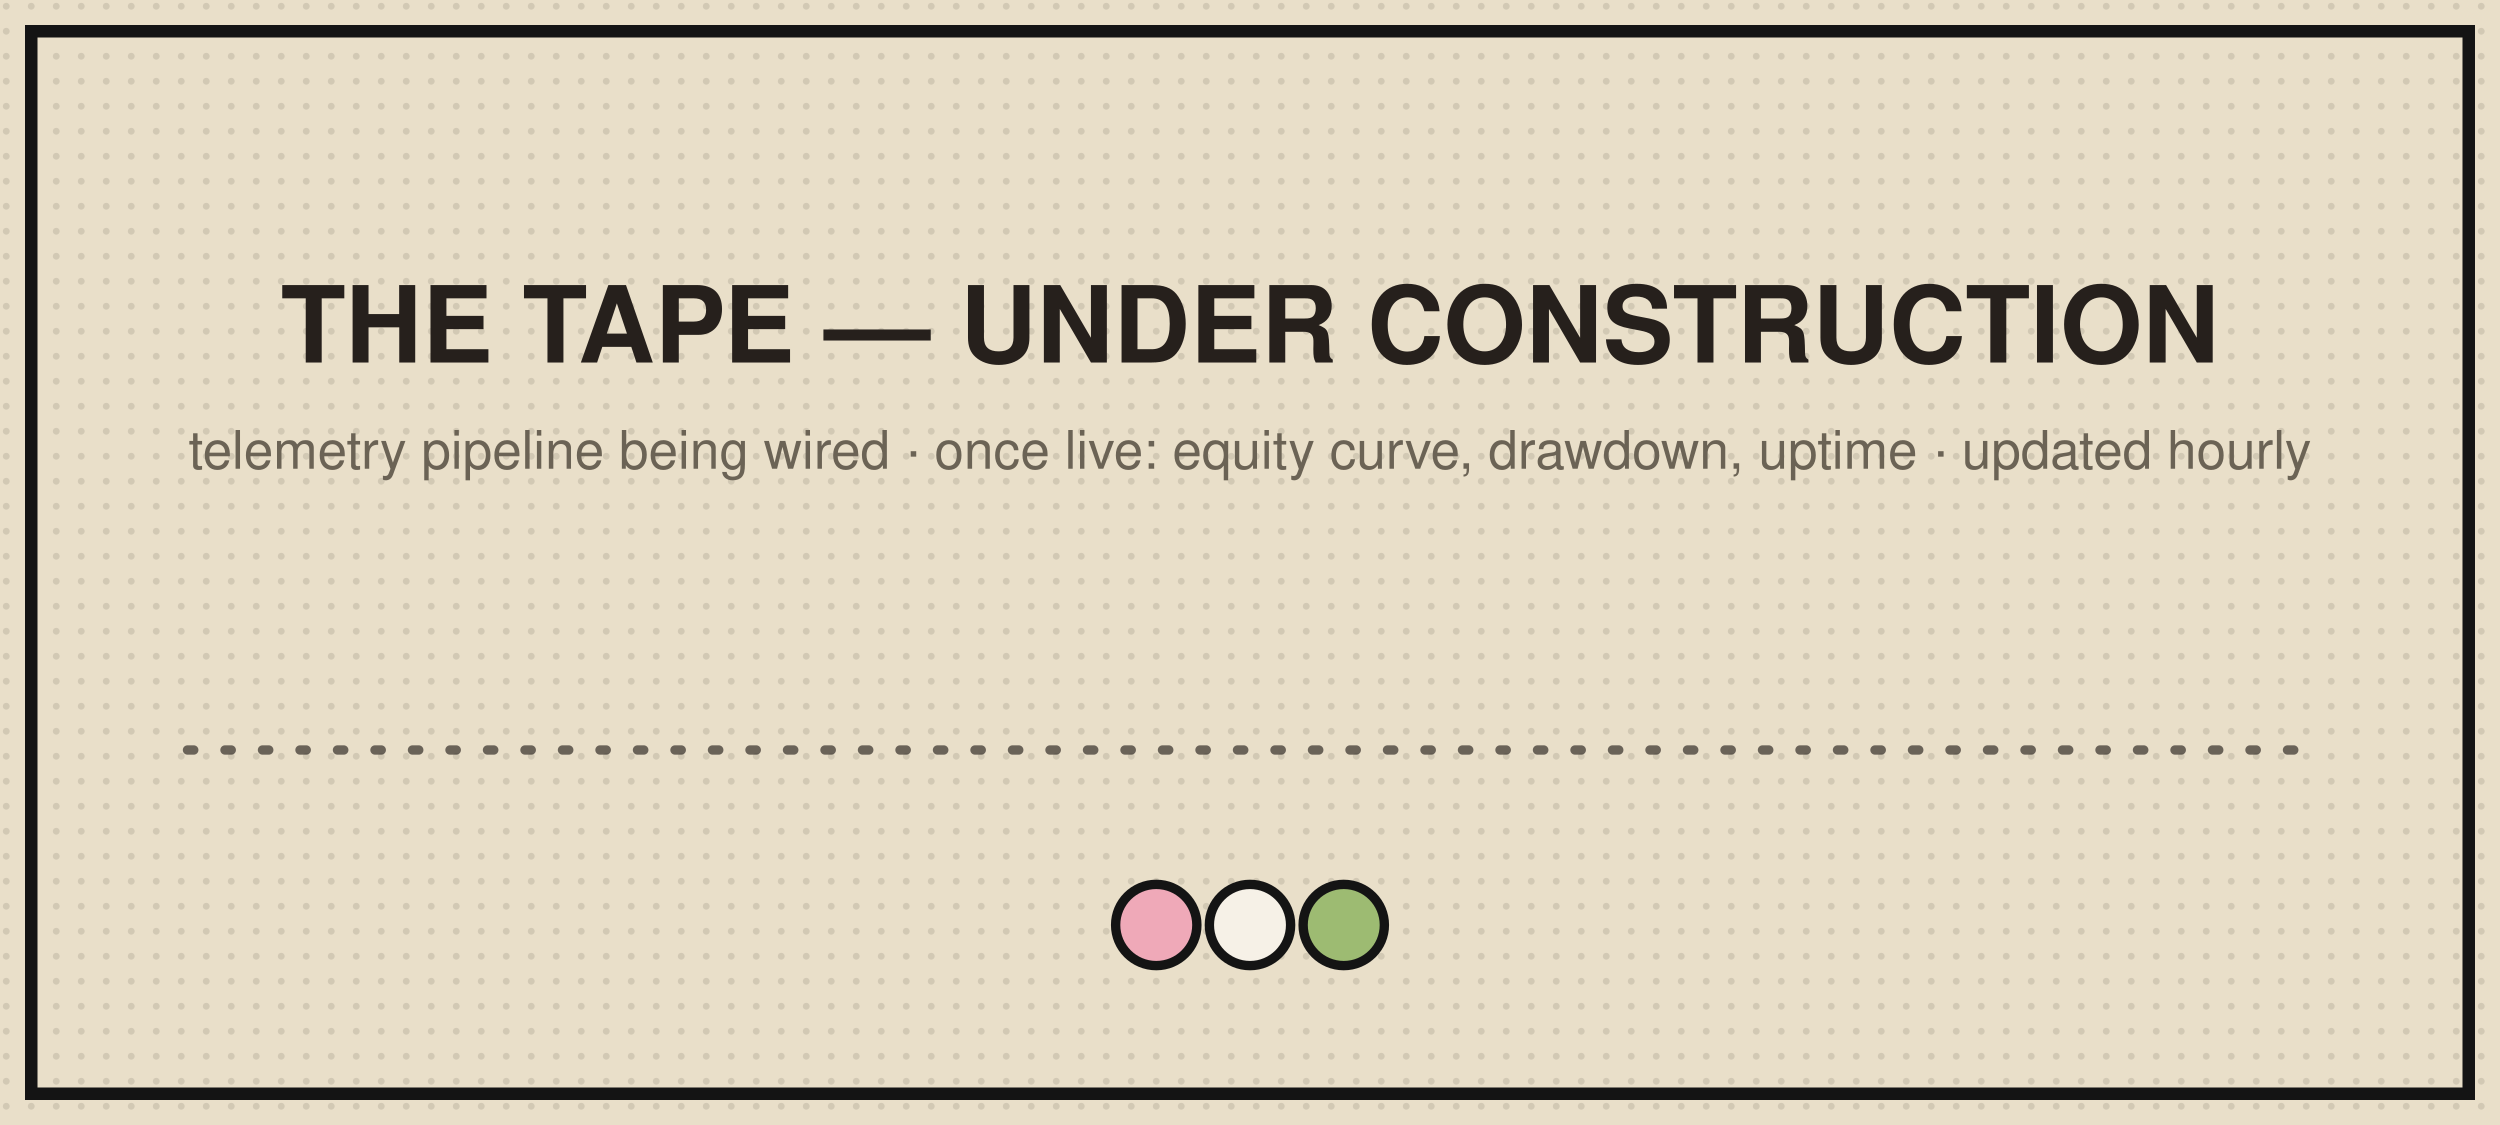
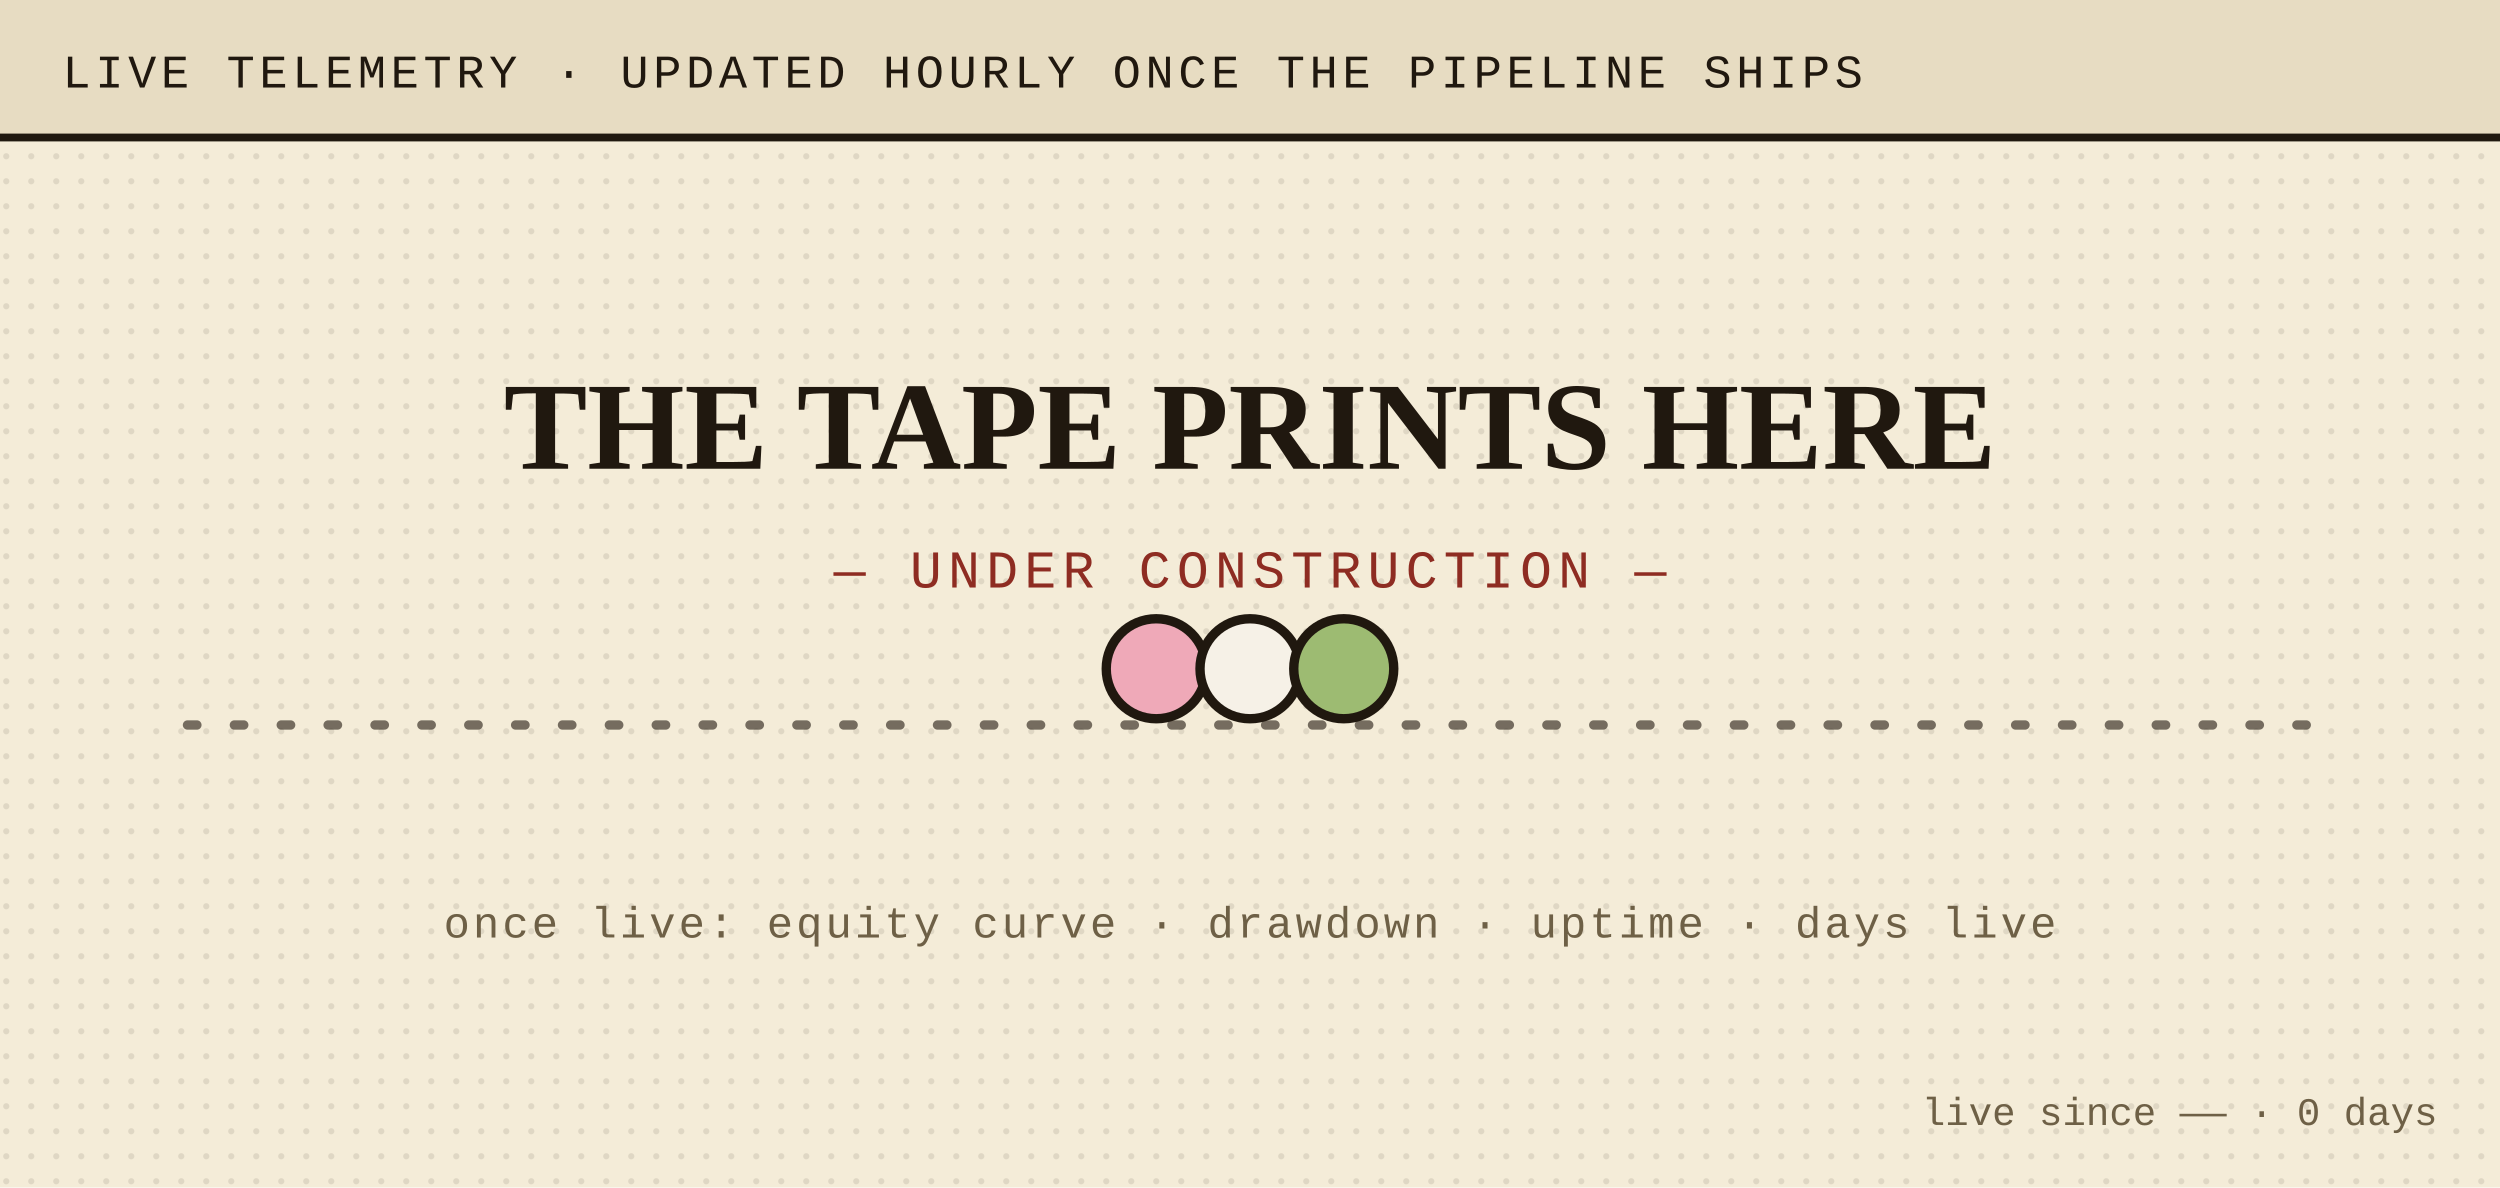
- <svg xmlns="http://www.w3.org/2000/svg" viewBox="0 0 800 360" role="img" aria-label="Telemetry panel — under construction">
+ <svg xmlns="http://www.w3.org/2000/svg" viewBox="0 0 800 380" role="img" aria-label="The Tape — telemetry panel, under construction">
  <defs>
-     <pattern id="dots" width="8" height="8" patternUnits="userSpaceOnUse">
-       <circle cx="2" cy="2" r="1.1" fill="#26201C" opacity="0.12" />
+     <pattern id="ht" width="8" height="8" patternUnits="userSpaceOnUse">
+       <circle cx="2" cy="2" r="1" fill="#20180F" opacity="0.10" />
    </pattern>
  </defs>
-   <rect width="800" height="360" fill="#E9DFC9" />
-   <rect width="800" height="360" fill="url(#dots)" />
-   <rect x="10" y="10" width="780" height="340" fill="none" stroke="#141414" stroke-width="4" />
-   <g transform="translate(400,116)" text-anchor="middle">
-     <text font-family="-apple-system, Helvetica, sans-serif" font-size="34" font-weight="700" fill="#26201C">THE TAPE — UNDER CONSTRUCTION</text>
-     <text y="34" font-family="-apple-system, Helvetica, sans-serif" font-size="17" fill="#6b6355">telemetry pipeline being wired · once live: equity curve, drawdown, uptime · updated hourly</text>
+   <rect width="800" height="380" fill="#F4ECD8" />
+   <rect width="800" height="380" fill="url(#ht)" />
+   <rect x="0" y="0" width="800" height="44" fill="#E7DCC2" />
+   <line x1="0" y1="44" x2="800" y2="44" stroke="#20180F" stroke-width="2.5" />
+   <text x="20" y="28" font-family="'Courier New', monospace" font-size="15" letter-spacing="1.5" fill="#20180F">LIVE TELEMETRY · UPDATED HOURLY ONCE THE PIPELINE SHIPS</text>
+   <path d="M60,232 L740,232" stroke="#20180F" stroke-width="3" stroke-dasharray="3 12" stroke-linecap="round" opacity="0.6" />
+   <text x="400" y="150" text-anchor="middle" font-family="Georgia, 'Times New Roman', serif" font-weight="bold" font-size="40" fill="#20180F">THE TAPE PRINTS HERE</text>
+   <text x="400" y="188" text-anchor="middle" font-family="'Courier New', monospace" font-size="17" letter-spacing="2" fill="#8E2C22">— UNDER CONSTRUCTION —</text>
+   <g transform="translate(370,214)">
+     <circle cx="0" cy="0" r="16" fill="#EFA9B8" stroke="#20180F" stroke-width="3" />
+     <circle cx="30" cy="0" r="16" fill="#F6F1E7" stroke="#20180F" stroke-width="3" />
+     <circle cx="60" cy="0" r="16" fill="#9DBB72" stroke="#20180F" stroke-width="3" />
  </g>
-   <path d="M60,240 L740,240" stroke="#26201C" stroke-width="3" stroke-dasharray="2 10" stroke-linecap="round" opacity="0.65" />
-   <g transform="translate(400,296)">
-     <circle cx="-30" cy="0" r="13" fill="#EFA9B8" stroke="#141414" stroke-width="3" />
-     <circle cx="0" cy="0" r="13" fill="#F6F1E7" stroke="#141414" stroke-width="3" />
-     <circle cx="30" cy="0" r="13" fill="#9DBB72" stroke="#141414" stroke-width="3" />
-   </g>
+   <text x="400" y="300" text-anchor="middle" font-family="'Courier New', monospace" font-size="14" letter-spacing="1" fill="#6E6046">once live: equity curve · drawdown · uptime · days live</text>
+   <text x="780" y="360" text-anchor="end" font-family="'Courier New', monospace" font-size="12.5" fill="#6E6046">live since —— · 0 days</text>
</svg>
